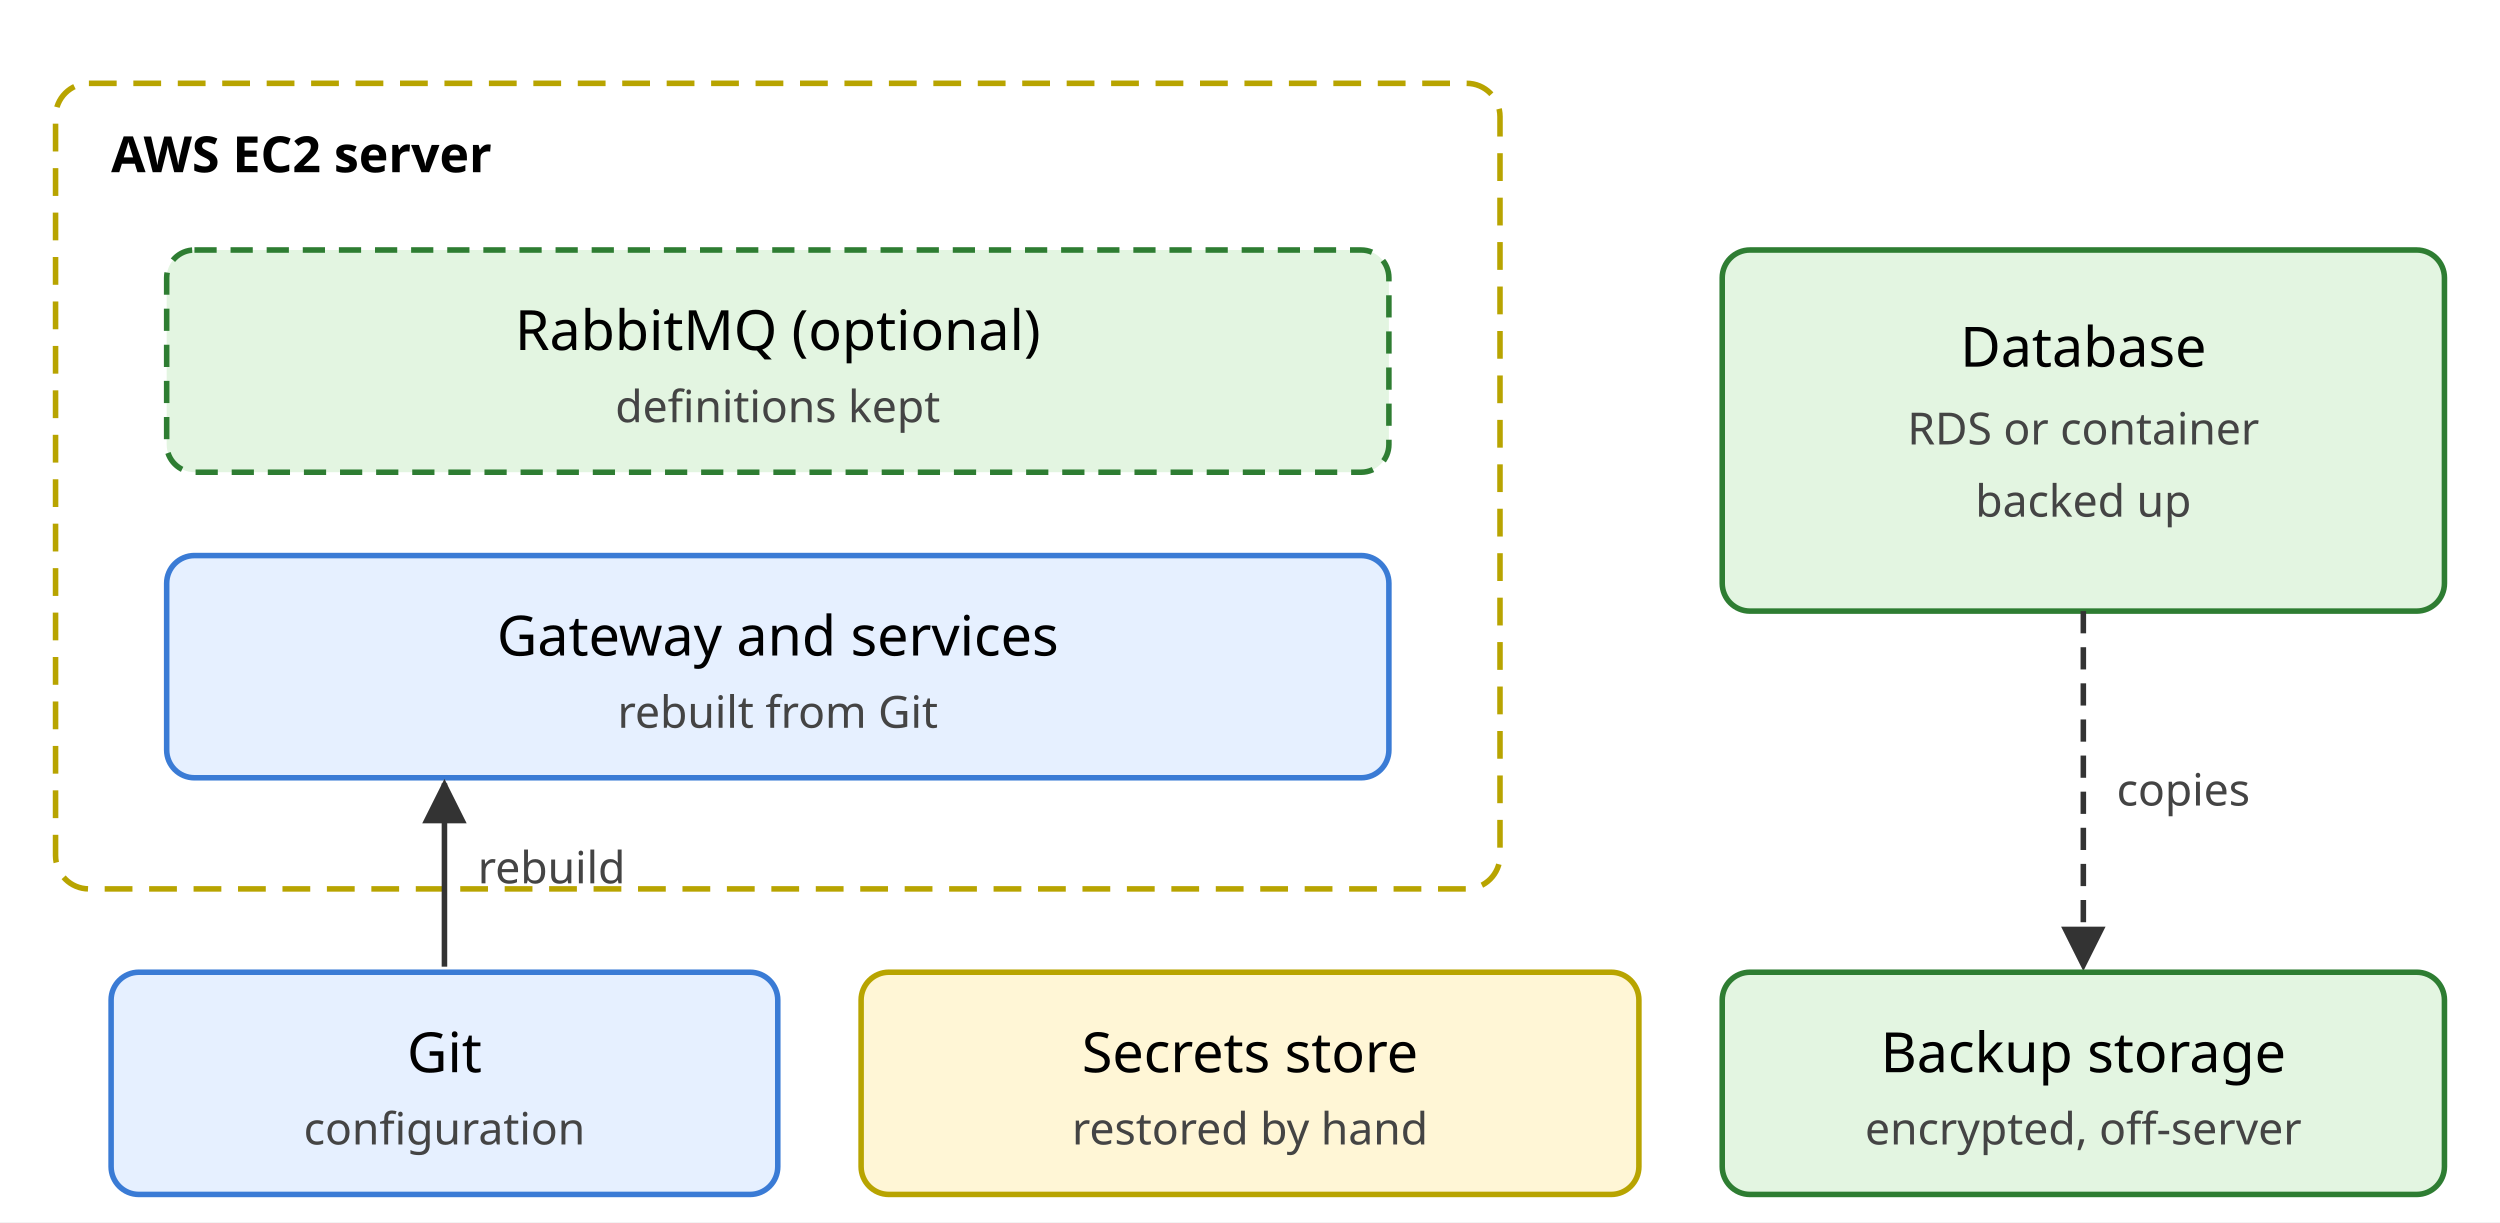
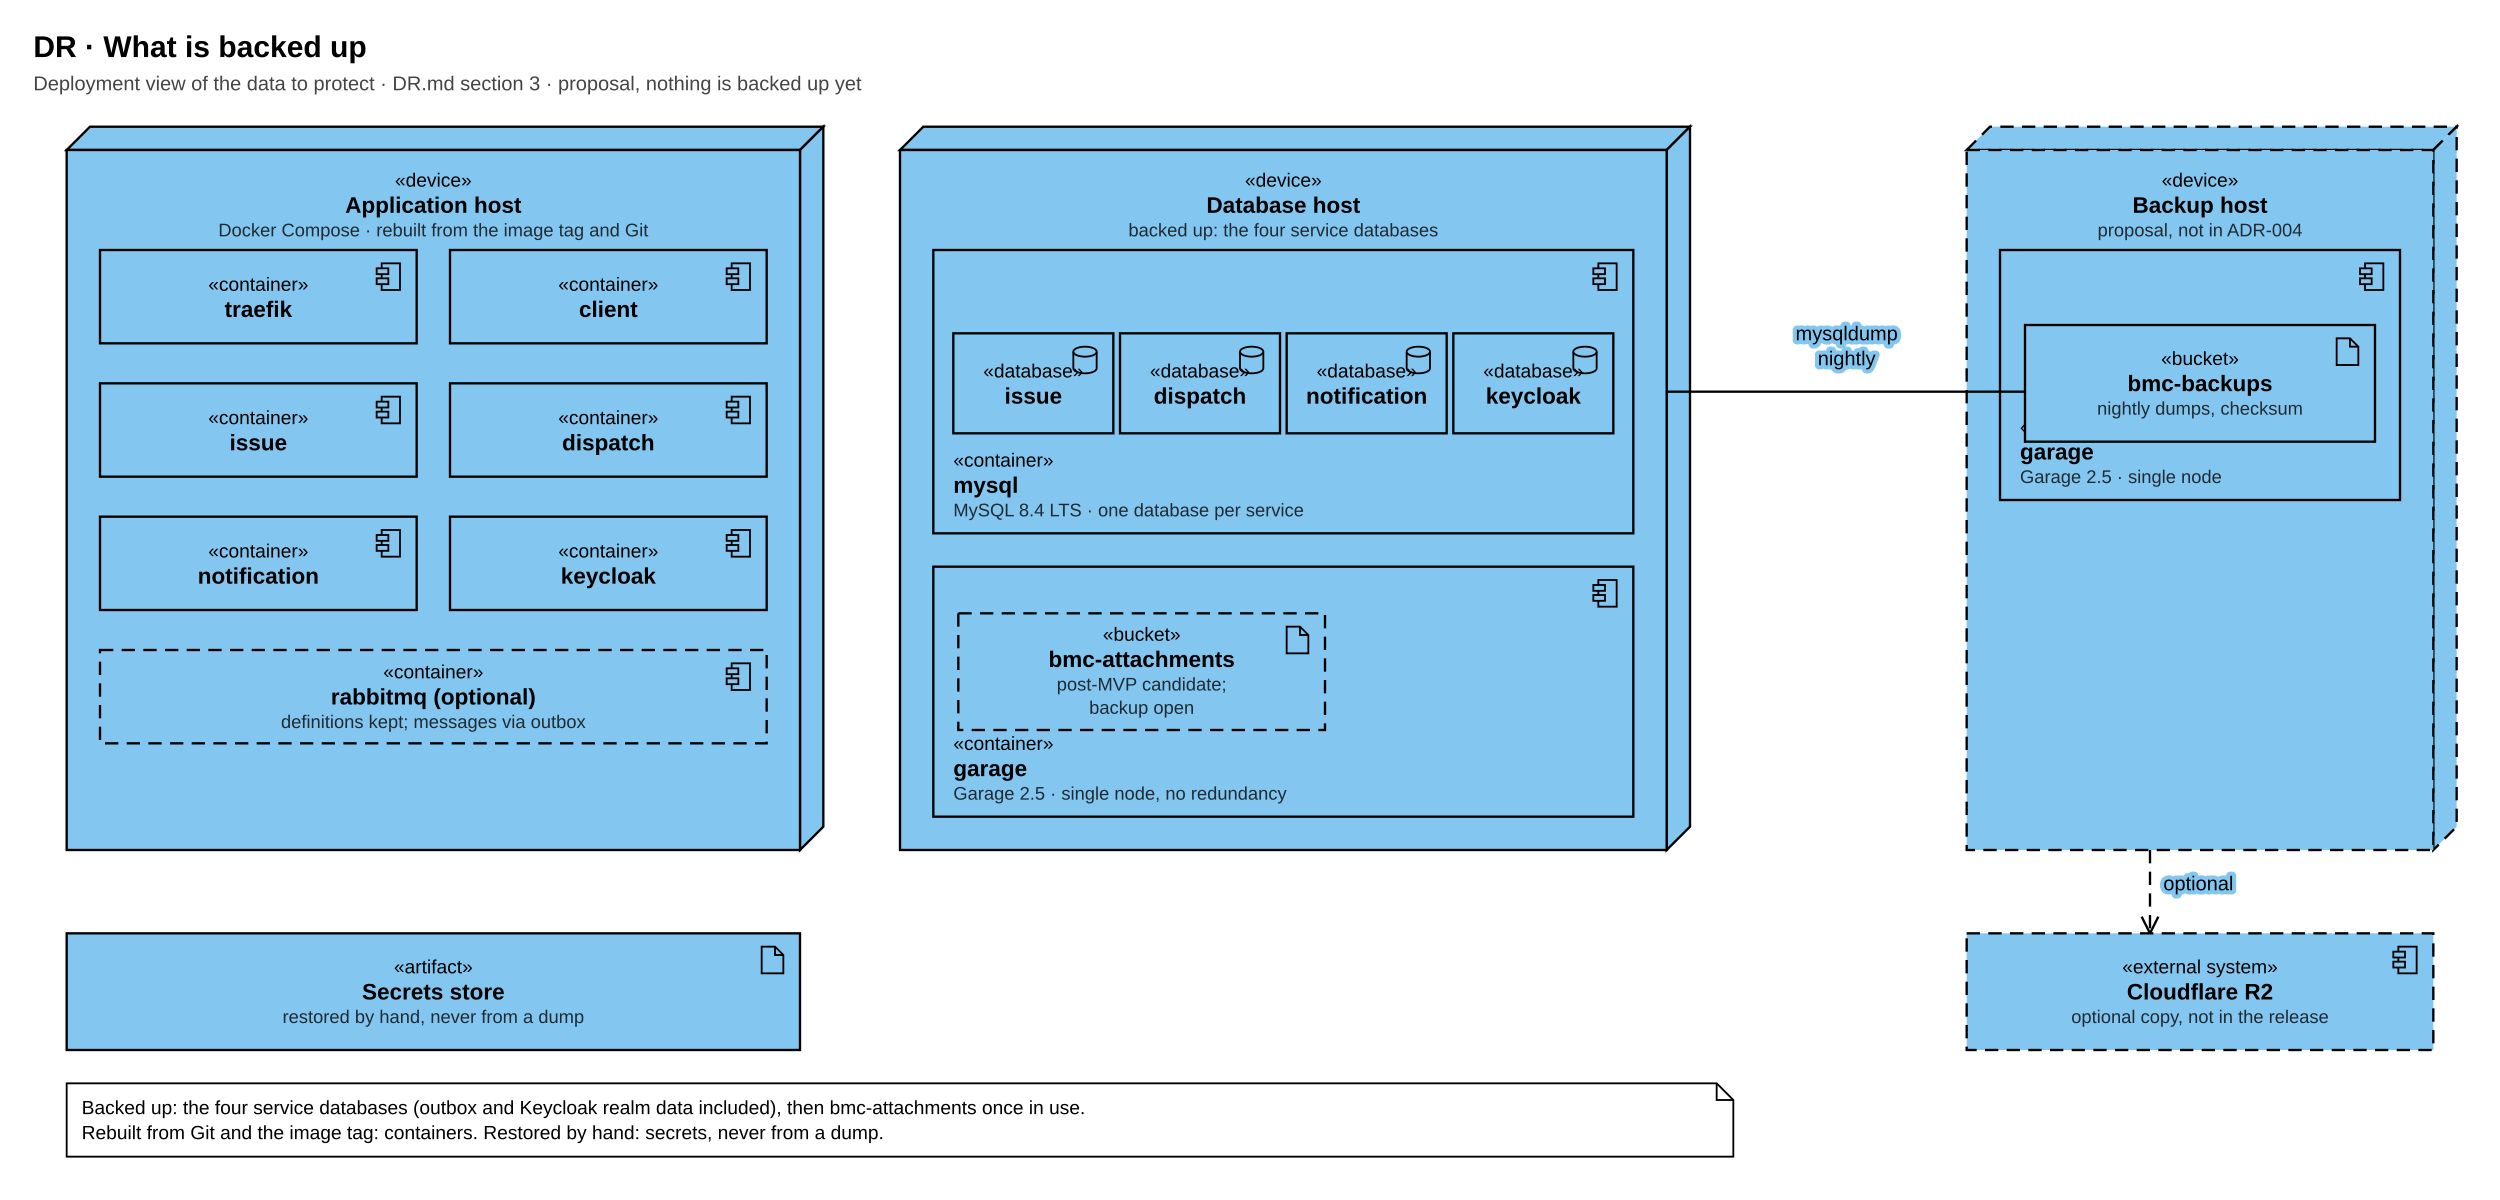
- <svg xmlns="http://www.w3.org/2000/svg" viewBox="0 0 900 440" width="900" height="440" font-family="sans-serif" font-size="20">
-   <style>
-     .keep { fill: #e3f5e1; stroke: #2e7d32; stroke-width: 2; }
-     .keep-dash { fill: #e3f5e1; stroke: #2e7d32; stroke-width: 2; stroke-dasharray: 8 5; }
-     .rebuild { fill: #e6f0ff; stroke: #3a7bd5; stroke-width: 2; }
-     .secret { fill: #fff6d6; stroke: #b8a400; stroke-width: 2; }
-     .server { fill: none; stroke: #b8a400; stroke-width: 2; stroke-dasharray: 10 6; }
-     .line { stroke: #333; stroke-width: 2; fill: none; }
-     .dash { stroke-dasharray: 8 5; }
-     .sub { font-size: 16; fill: #444; }
-   </style>
+ <svg xmlns="http://www.w3.org/2000/svg" width="1500" height="720" viewBox="0 0 1500 720" font-family="Arial, 'Liberation Sans', Helvetica, sans-serif">
  <defs>
-     <marker id="arrow" viewBox="0 0 10 10" refX="9" refY="5" markerWidth="8" markerHeight="8" orient="auto">
-       <path d="M0,0 L10,5 L0,10 z" fill="#333" />
+     <marker id="open" viewBox="0 0 12 12" refX="11" refY="6" markerWidth="12" markerHeight="12" markerUnits="userSpaceOnUse" orient="auto">
+       <path d="M1 1 L11 6 L1 11" fill="none" stroke="#000000" stroke-width="1.4" />
    </marker>
  </defs>
-   <rect width="900" height="440" fill="#ffffff" />
-   <rect class="server" x="20" y="30" width="520" height="290" rx="12" />
-   <text x="40" y="62" font-size="18" font-weight="bold">AWS EC2 server</text>
-   <rect class="keep-dash" x="60" y="90" width="440" height="80" rx="10" />
-   <text x="280" y="126" text-anchor="middle">RabbitMQ (optional)</text>
-   <text class="sub" x="280" y="152" text-anchor="middle">definitions kept</text>
-   <rect class="rebuild" x="60" y="200" width="440" height="80" rx="10" />
-   <text x="280" y="236" text-anchor="middle">Gateway and services</text>
-   <text class="sub" x="280" y="262" text-anchor="middle">rebuilt from Git</text>
-   <rect class="keep" x="620" y="90" width="260" height="130" rx="10" />
-   <text x="750" y="132" text-anchor="middle">Database</text>
-   <text class="sub" x="750" y="160" text-anchor="middle">RDS or container</text>
-   <text class="sub" x="750" y="186" text-anchor="middle">backed up</text>
-   <line class="line dash" x1="750" y1="220" x2="750" y2="348" marker-end="url(#arrow)" />
-   <text class="sub" x="762" y="290">copies</text>
-   <line class="line" x1="160" y1="348" x2="160" y2="282" marker-end="url(#arrow)" />
-   <text class="sub" x="172" y="318">rebuild</text>
-   <rect class="rebuild" x="40" y="350" width="240" height="80" rx="10" />
-   <text x="160" y="386" text-anchor="middle">Git</text>
-   <text class="sub" x="160" y="412" text-anchor="middle">configuration</text>
-   <rect class="secret" x="310" y="350" width="280" height="80" rx="10" />
-   <text x="450" y="386" text-anchor="middle">Secrets store</text>
-   <text class="sub" x="450" y="412" text-anchor="middle">restored by hand</text>
-   <rect class="keep" x="620" y="350" width="260" height="80" rx="10" />
-   <text x="750" y="386" text-anchor="middle">Backup storage</text>
-   <text class="sub" x="750" y="412" text-anchor="middle">encrypted, off-server</text>
+   <rect width="100%" height="100%" fill="#FFFFFF" />
+   <path d="M40 90 l14 -14 h440 l-14 14 z" fill="#83C6EF" stroke="#000000" stroke-width="1.4" />
+   <path d="M480 90 l14 -14 v420 l-14 14 z" fill="#83C6EF" stroke="#000000" stroke-width="1.4" />
+   <rect x="40" y="90" width="440" height="420" fill="#83C6EF" stroke="#000000" stroke-width="1.4" />
+   <text x="260.0" y="108" font-size="11.5" fill="#000000" text-anchor="middle" dominant-baseline="central">«device»</text>
+   <text x="260.0" y="123" font-size="13.5" font-weight="bold" fill="#000000" text-anchor="middle" dominant-baseline="central">Application host</text>
+   <text x="260.0" y="138" font-size="11" fill="#1F2A33" text-anchor="middle" dominant-baseline="central">Docker Compose · rebuilt from the image tag and Git</text>
+   <path d="M540 90 l14 -14 h460 l-14 14 z" fill="#83C6EF" stroke="#000000" stroke-width="1.4" />
+   <path d="M1000 90 l14 -14 v420 l-14 14 z" fill="#83C6EF" stroke="#000000" stroke-width="1.4" />
+   <rect x="540" y="90" width="460" height="420" fill="#83C6EF" stroke="#000000" stroke-width="1.4" />
+   <text x="770.0" y="108" font-size="11.5" fill="#000000" text-anchor="middle" dominant-baseline="central">«device»</text>
+   <text x="770.0" y="123" font-size="13.5" font-weight="bold" fill="#000000" text-anchor="middle" dominant-baseline="central">Database host</text>
+   <text x="770.0" y="138" font-size="11" fill="#1F2A33" text-anchor="middle" dominant-baseline="central">backed up: the four service databases</text>
+   <rect x="560" y="150" width="420" height="170" fill="#83C6EF" stroke="#000000" stroke-width="1.4" />
+   <rect x="959" y="158" width="11" height="16" stroke="#000000" stroke-width="1.1" fill="#83C6EF" />
+   <rect x="956" y="161" width="7" height="3.5" stroke="#000000" stroke-width="1.1" fill="#83C6EF" />
+   <rect x="956" y="167" width="7" height="3.5" stroke="#000000" stroke-width="1.1" fill="#83C6EF" />
+   <text x="572" y="276" font-size="11.5" fill="#000000" text-anchor="start" dominant-baseline="central">«container»</text>
+   <text x="572" y="291" font-size="13.5" font-weight="bold" fill="#000000" text-anchor="start" dominant-baseline="central">mysql</text>
+   <text x="572" y="306" font-size="11" fill="#1F2A33" text-anchor="start" dominant-baseline="central">MySQL 8.4 LTS · one database per service</text>
+   <rect x="560" y="340" width="420" height="150" fill="#83C6EF" stroke="#000000" stroke-width="1.4" />
+   <rect x="959" y="348" width="11" height="16" stroke="#000000" stroke-width="1.1" fill="#83C6EF" />
+   <rect x="956" y="351" width="7" height="3.5" stroke="#000000" stroke-width="1.1" fill="#83C6EF" />
+   <rect x="956" y="357" width="7" height="3.5" stroke="#000000" stroke-width="1.1" fill="#83C6EF" />
+   <text x="572" y="446" font-size="11.5" fill="#000000" text-anchor="start" dominant-baseline="central">«container»</text>
+   <text x="572" y="461" font-size="13.5" font-weight="bold" fill="#000000" text-anchor="start" dominant-baseline="central">garage</text>
+   <text x="572" y="476" font-size="11" fill="#1F2A33" text-anchor="start" dominant-baseline="central">Garage 2.5 · single node, no redundancy</text>
+   <path d="M1180 90 l14 -14 h280 l-14 14 z" fill="#83C6EF" stroke="#000000" stroke-width="1.4" stroke-dasharray="8 5" />
+   <path d="M1460 90 l14 -14 v420 l-14 14 z" fill="#83C6EF" stroke="#000000" stroke-width="1.4" stroke-dasharray="8 5" />
+   <rect x="1180" y="90" width="280" height="420" fill="#83C6EF" stroke="#000000" stroke-width="1.4" stroke-dasharray="8 5" />
+   <text x="1320.0" y="108" font-size="11.5" fill="#000000" text-anchor="middle" dominant-baseline="central">«device»</text>
+   <text x="1320.0" y="123" font-size="13.5" font-weight="bold" fill="#000000" text-anchor="middle" dominant-baseline="central">Backup host</text>
+   <text x="1320.0" y="138" font-size="11" fill="#1F2A33" text-anchor="middle" dominant-baseline="central">proposal, not in ADR-004</text>
+   <rect x="1200" y="150" width="240" height="150" fill="#83C6EF" stroke="#000000" stroke-width="1.4" />
+   <rect x="1419" y="158" width="11" height="16" stroke="#000000" stroke-width="1.1" fill="#83C6EF" />
+   <rect x="1416" y="161" width="7" height="3.5" stroke="#000000" stroke-width="1.1" fill="#83C6EF" />
+   <rect x="1416" y="167" width="7" height="3.5" stroke="#000000" stroke-width="1.1" fill="#83C6EF" />
+   <text x="1212" y="256" font-size="11.5" fill="#000000" text-anchor="start" dominant-baseline="central">«container»</text>
+   <text x="1212" y="271" font-size="13.5" font-weight="bold" fill="#000000" text-anchor="start" dominant-baseline="central">garage</text>
+   <text x="1212" y="286" font-size="11" fill="#1F2A33" text-anchor="start" dominant-baseline="central">Garage 2.5 · single node</text>
+   <path d="M1000 235 L1215 235" stroke="#000000" stroke-width="1.4" fill="none" />
+   <text stroke="#83C6EF" stroke-width="5" stroke-linejoin="round" x="1108" y="200" font-size="12" fill="#000000" text-anchor="middle" dominant-baseline="central">mysqldump</text>
+   <text x="1108" y="200" font-size="12" fill="#000000" text-anchor="middle" dominant-baseline="central">mysqldump</text>
+   <text stroke="#83C6EF" stroke-width="5" stroke-linejoin="round" x="1108" y="215" font-size="12" fill="#000000" text-anchor="middle" dominant-baseline="central">nightly</text>
+   <text x="1108" y="215" font-size="12" fill="#000000" text-anchor="middle" dominant-baseline="central">nightly</text>
+   <path d="M1290 510 L1290 560" stroke="#000000" stroke-width="1.4" fill="none" stroke-dasharray="8 5" marker-end="url(#open)" />
+   <text stroke="#83C6EF" stroke-width="5" stroke-linejoin="round" x="1298" y="530" font-size="12" fill="#000000" text-anchor="start" dominant-baseline="central">optional</text>
+   <text x="1298" y="530" font-size="12" fill="#000000" text-anchor="start" dominant-baseline="central">optional</text>
+   <text x="20" y="28" font-size="18" font-weight="bold" fill="#000000" text-anchor="start" dominant-baseline="central">DR · What is backed up</text>
+   <text x="20" y="50" font-size="12" fill="#444444" text-anchor="start" dominant-baseline="central">Deployment view of the data to protect · DR.md section 3 · proposal, nothing is backed up yet</text>
+   <rect x="60" y="150" width="190" height="56" fill="#83C6EF" stroke="#000000" stroke-width="1.4" />
+   <rect x="229" y="158" width="11" height="16" stroke="#000000" stroke-width="1.1" fill="#83C6EF" />
+   <rect x="226" y="161" width="7" height="3.5" stroke="#000000" stroke-width="1.1" fill="#83C6EF" />
+   <rect x="226" y="167" width="7" height="3.5" stroke="#000000" stroke-width="1.1" fill="#83C6EF" />
+   <text x="155.0" y="170.5" font-size="11.5" fill="#000000" text-anchor="middle" dominant-baseline="central">«container»</text>
+   <text x="155.0" y="185.5" font-size="13.5" font-weight="bold" fill="#000000" text-anchor="middle" dominant-baseline="central">traefik</text>
+   <rect x="270" y="150" width="190" height="56" fill="#83C6EF" stroke="#000000" stroke-width="1.4" />
+   <rect x="439" y="158" width="11" height="16" stroke="#000000" stroke-width="1.1" fill="#83C6EF" />
+   <rect x="436" y="161" width="7" height="3.5" stroke="#000000" stroke-width="1.1" fill="#83C6EF" />
+   <rect x="436" y="167" width="7" height="3.5" stroke="#000000" stroke-width="1.1" fill="#83C6EF" />
+   <text x="365.0" y="170.5" font-size="11.5" fill="#000000" text-anchor="middle" dominant-baseline="central">«container»</text>
+   <text x="365.0" y="185.5" font-size="13.5" font-weight="bold" fill="#000000" text-anchor="middle" dominant-baseline="central">client</text>
+   <rect x="60" y="230" width="190" height="56" fill="#83C6EF" stroke="#000000" stroke-width="1.4" />
+   <rect x="229" y="238" width="11" height="16" stroke="#000000" stroke-width="1.1" fill="#83C6EF" />
+   <rect x="226" y="241" width="7" height="3.5" stroke="#000000" stroke-width="1.1" fill="#83C6EF" />
+   <rect x="226" y="247" width="7" height="3.5" stroke="#000000" stroke-width="1.1" fill="#83C6EF" />
+   <text x="155.0" y="250.5" font-size="11.5" fill="#000000" text-anchor="middle" dominant-baseline="central">«container»</text>
+   <text x="155.0" y="265.5" font-size="13.5" font-weight="bold" fill="#000000" text-anchor="middle" dominant-baseline="central">issue</text>
+   <rect x="270" y="230" width="190" height="56" fill="#83C6EF" stroke="#000000" stroke-width="1.4" />
+   <rect x="439" y="238" width="11" height="16" stroke="#000000" stroke-width="1.1" fill="#83C6EF" />
+   <rect x="436" y="241" width="7" height="3.5" stroke="#000000" stroke-width="1.1" fill="#83C6EF" />
+   <rect x="436" y="247" width="7" height="3.5" stroke="#000000" stroke-width="1.1" fill="#83C6EF" />
+   <text x="365.0" y="250.5" font-size="11.5" fill="#000000" text-anchor="middle" dominant-baseline="central">«container»</text>
+   <text x="365.0" y="265.5" font-size="13.5" font-weight="bold" fill="#000000" text-anchor="middle" dominant-baseline="central">dispatch</text>
+   <rect x="60" y="310" width="190" height="56" fill="#83C6EF" stroke="#000000" stroke-width="1.4" />
+   <rect x="229" y="318" width="11" height="16" stroke="#000000" stroke-width="1.1" fill="#83C6EF" />
+   <rect x="226" y="321" width="7" height="3.5" stroke="#000000" stroke-width="1.1" fill="#83C6EF" />
+   <rect x="226" y="327" width="7" height="3.5" stroke="#000000" stroke-width="1.1" fill="#83C6EF" />
+   <text x="155.0" y="330.5" font-size="11.5" fill="#000000" text-anchor="middle" dominant-baseline="central">«container»</text>
+   <text x="155.0" y="345.5" font-size="13.5" font-weight="bold" fill="#000000" text-anchor="middle" dominant-baseline="central">notification</text>
+   <rect x="270" y="310" width="190" height="56" fill="#83C6EF" stroke="#000000" stroke-width="1.4" />
+   <rect x="439" y="318" width="11" height="16" stroke="#000000" stroke-width="1.1" fill="#83C6EF" />
+   <rect x="436" y="321" width="7" height="3.5" stroke="#000000" stroke-width="1.1" fill="#83C6EF" />
+   <rect x="436" y="327" width="7" height="3.5" stroke="#000000" stroke-width="1.1" fill="#83C6EF" />
+   <text x="365.0" y="330.5" font-size="11.5" fill="#000000" text-anchor="middle" dominant-baseline="central">«container»</text>
+   <text x="365.0" y="345.5" font-size="13.5" font-weight="bold" fill="#000000" text-anchor="middle" dominant-baseline="central">keycloak</text>
+   <rect x="60" y="390" width="400" height="56" fill="#83C6EF" stroke="#000000" stroke-width="1.4" stroke-dasharray="8 5" />
+   <rect x="439" y="398" width="11" height="16" stroke="#000000" stroke-width="1.1" fill="#83C6EF" />
+   <rect x="436" y="401" width="7" height="3.5" stroke="#000000" stroke-width="1.1" fill="#83C6EF" />
+   <rect x="436" y="407" width="7" height="3.5" stroke="#000000" stroke-width="1.1" fill="#83C6EF" />
+   <text x="260.0" y="403.0" font-size="11.5" fill="#000000" text-anchor="middle" dominant-baseline="central">«container»</text>
+   <text x="260.0" y="418.0" font-size="13.5" font-weight="bold" fill="#000000" text-anchor="middle" dominant-baseline="central">rabbitmq (optional)</text>
+   <text x="260.0" y="433.0" font-size="11" fill="#1F2A33" text-anchor="middle" dominant-baseline="central">definitions kept; messages via outbox</text>
+   <rect x="572" y="200" width="96" height="60" fill="#83C6EF" stroke="#000000" stroke-width="1.4" />
+   <path d="M644 211 v10 a7 3 0 0 0 14 0 v-10" stroke="#000000" stroke-width="1.1" fill="#83C6EF" />
+   <ellipse cx="651" cy="211" rx="7" ry="3" stroke="#000000" stroke-width="1.1" fill="#83C6EF" />
+   <text x="620.0" y="222.5" font-size="11.5" fill="#000000" text-anchor="middle" dominant-baseline="central">«database»</text>
+   <text x="620.0" y="237.5" font-size="13.5" font-weight="bold" fill="#000000" text-anchor="middle" dominant-baseline="central">issue</text>
+   <rect x="672" y="200" width="96" height="60" fill="#83C6EF" stroke="#000000" stroke-width="1.4" />
+   <path d="M744 211 v10 a7 3 0 0 0 14 0 v-10" stroke="#000000" stroke-width="1.1" fill="#83C6EF" />
+   <ellipse cx="751" cy="211" rx="7" ry="3" stroke="#000000" stroke-width="1.1" fill="#83C6EF" />
+   <text x="720.0" y="222.5" font-size="11.5" fill="#000000" text-anchor="middle" dominant-baseline="central">«database»</text>
+   <text x="720.0" y="237.5" font-size="13.5" font-weight="bold" fill="#000000" text-anchor="middle" dominant-baseline="central">dispatch</text>
+   <rect x="772" y="200" width="96" height="60" fill="#83C6EF" stroke="#000000" stroke-width="1.4" />
+   <path d="M844 211 v10 a7 3 0 0 0 14 0 v-10" stroke="#000000" stroke-width="1.1" fill="#83C6EF" />
+   <ellipse cx="851" cy="211" rx="7" ry="3" stroke="#000000" stroke-width="1.1" fill="#83C6EF" />
+   <text x="820.0" y="222.5" font-size="11.5" fill="#000000" text-anchor="middle" dominant-baseline="central">«database»</text>
+   <text x="820.0" y="237.5" font-size="13.5" font-weight="bold" fill="#000000" text-anchor="middle" dominant-baseline="central">notification</text>
+   <rect x="872" y="200" width="96" height="60" fill="#83C6EF" stroke="#000000" stroke-width="1.4" />
+   <path d="M944 211 v10 a7 3 0 0 0 14 0 v-10" stroke="#000000" stroke-width="1.1" fill="#83C6EF" />
+   <ellipse cx="951" cy="211" rx="7" ry="3" stroke="#000000" stroke-width="1.1" fill="#83C6EF" />
+   <text x="920.0" y="222.5" font-size="11.5" fill="#000000" text-anchor="middle" dominant-baseline="central">«database»</text>
+   <text x="920.0" y="237.5" font-size="13.5" font-weight="bold" fill="#000000" text-anchor="middle" dominant-baseline="central">keycloak</text>
+   <rect x="575" y="368" width="220" height="70" fill="#83C6EF" stroke="#000000" stroke-width="1.4" stroke-dasharray="8 5" />
+   <path d="M772 376 h8 l5 5 v11 h-13 z M780 376 v5 h5" stroke="#000000" stroke-width="1.1" fill="#83C6EF" />
+   <text x="685.0" y="380.5" font-size="11.5" fill="#000000" text-anchor="middle" dominant-baseline="central">«bucket»</text>
+   <text x="685.0" y="395.5" font-size="13.5" font-weight="bold" fill="#000000" text-anchor="middle" dominant-baseline="central">bmc-attachments</text>
+   <text x="685.0" y="410.5" font-size="11" fill="#1F2A33" text-anchor="middle" dominant-baseline="central">post-MVP candidate;</text>
+   <text x="685.0" y="424.5" font-size="11" fill="#1F2A33" text-anchor="middle" dominant-baseline="central">backup open</text>
+   <rect x="1215" y="195" width="210" height="70" fill="#83C6EF" stroke="#000000" stroke-width="1.4" />
+   <path d="M1402 203 h8 l5 5 v11 h-13 z M1410 203 v5 h5" stroke="#000000" stroke-width="1.1" fill="#83C6EF" />
+   <text x="1320.0" y="215.0" font-size="11.5" fill="#000000" text-anchor="middle" dominant-baseline="central">«bucket»</text>
+   <text x="1320.0" y="230.0" font-size="13.5" font-weight="bold" fill="#000000" text-anchor="middle" dominant-baseline="central">bmc-backups</text>
+   <text x="1320.0" y="245.0" font-size="11" fill="#1F2A33" text-anchor="middle" dominant-baseline="central">nightly dumps, checksum</text>
+   <rect x="1180" y="560" width="280" height="70" fill="#83C6EF" stroke="#000000" stroke-width="1.4" stroke-dasharray="8 5" />
+   <rect x="1439" y="568" width="11" height="16" stroke="#000000" stroke-width="1.1" fill="#83C6EF" />
+   <rect x="1436" y="571" width="7" height="3.5" stroke="#000000" stroke-width="1.1" fill="#83C6EF" />
+   <rect x="1436" y="577" width="7" height="3.5" stroke="#000000" stroke-width="1.1" fill="#83C6EF" />
+   <text x="1320.0" y="580.0" font-size="11.5" fill="#000000" text-anchor="middle" dominant-baseline="central">«external system»</text>
+   <text x="1320.0" y="595.0" font-size="13.5" font-weight="bold" fill="#000000" text-anchor="middle" dominant-baseline="central">Cloudflare R2</text>
+   <text x="1320.0" y="610.0" font-size="11" fill="#1F2A33" text-anchor="middle" dominant-baseline="central">optional copy, not in the release</text>
+   <rect x="40" y="560" width="440" height="70" fill="#83C6EF" stroke="#000000" stroke-width="1.4" />
+   <path d="M457 568 h8 l5 5 v11 h-13 z M465 568 v5 h5" stroke="#000000" stroke-width="1.1" fill="#83C6EF" />
+   <text x="260.0" y="580.0" font-size="11.5" fill="#000000" text-anchor="middle" dominant-baseline="central">«artifact»</text>
+   <text x="260.0" y="595.0" font-size="13.5" font-weight="bold" fill="#000000" text-anchor="middle" dominant-baseline="central">Secrets store</text>
+   <text x="260.0" y="610.0" font-size="11" fill="#1F2A33" text-anchor="middle" dominant-baseline="central">restored by hand, never from a dump</text>
+   <path d="M40 650 h990 l10 10 v34 h-1000 z" fill="#FFFFFF" stroke="#000000" stroke-width="1.1" />
+   <path d="M1030 650 v10 h10" fill="none" stroke="#000000" stroke-width="1.1" />
+   <text x="49" y="664.5" font-size="11.5" fill="#000000" text-anchor="start" dominant-baseline="central">Backed up: the four service databases (outbox and Keycloak realm data included), then bmc-attachments once in use.</text>
+   <text x="49" y="679.5" font-size="11.5" fill="#000000" text-anchor="start" dominant-baseline="central">Rebuilt from Git and the image tag: containers. Restored by hand: secrets, never from a dump.</text>
</svg>
